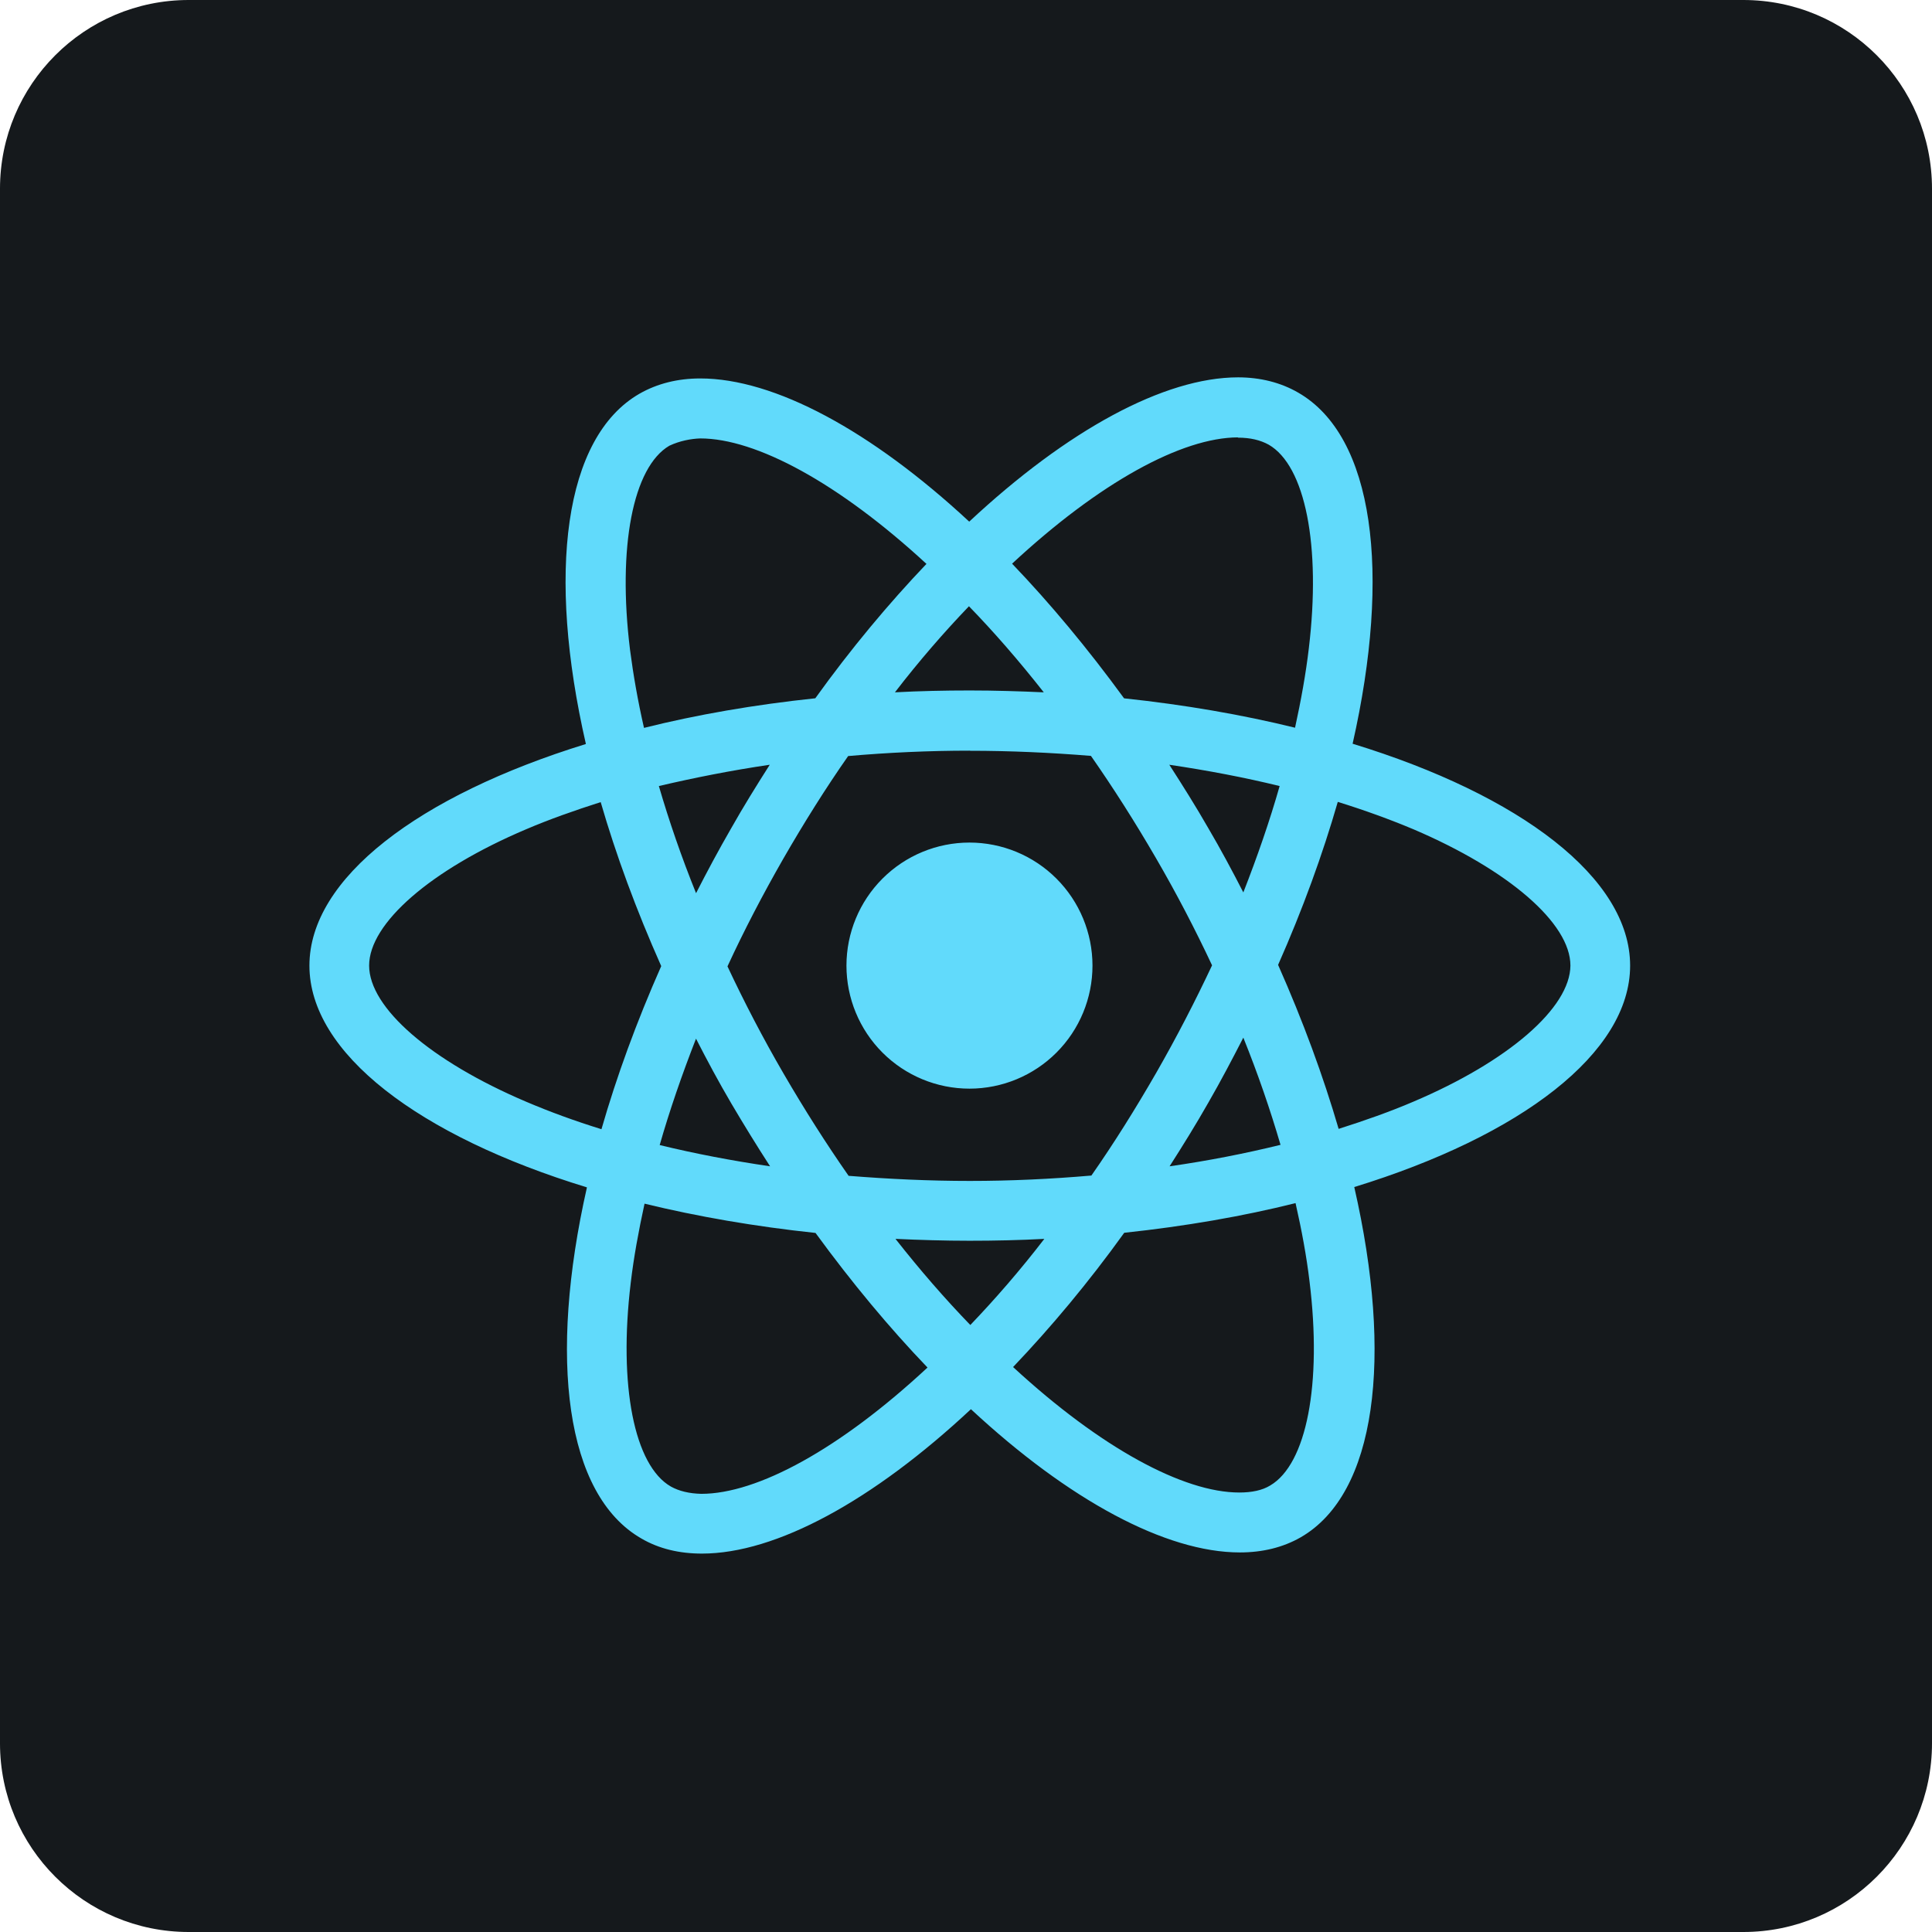
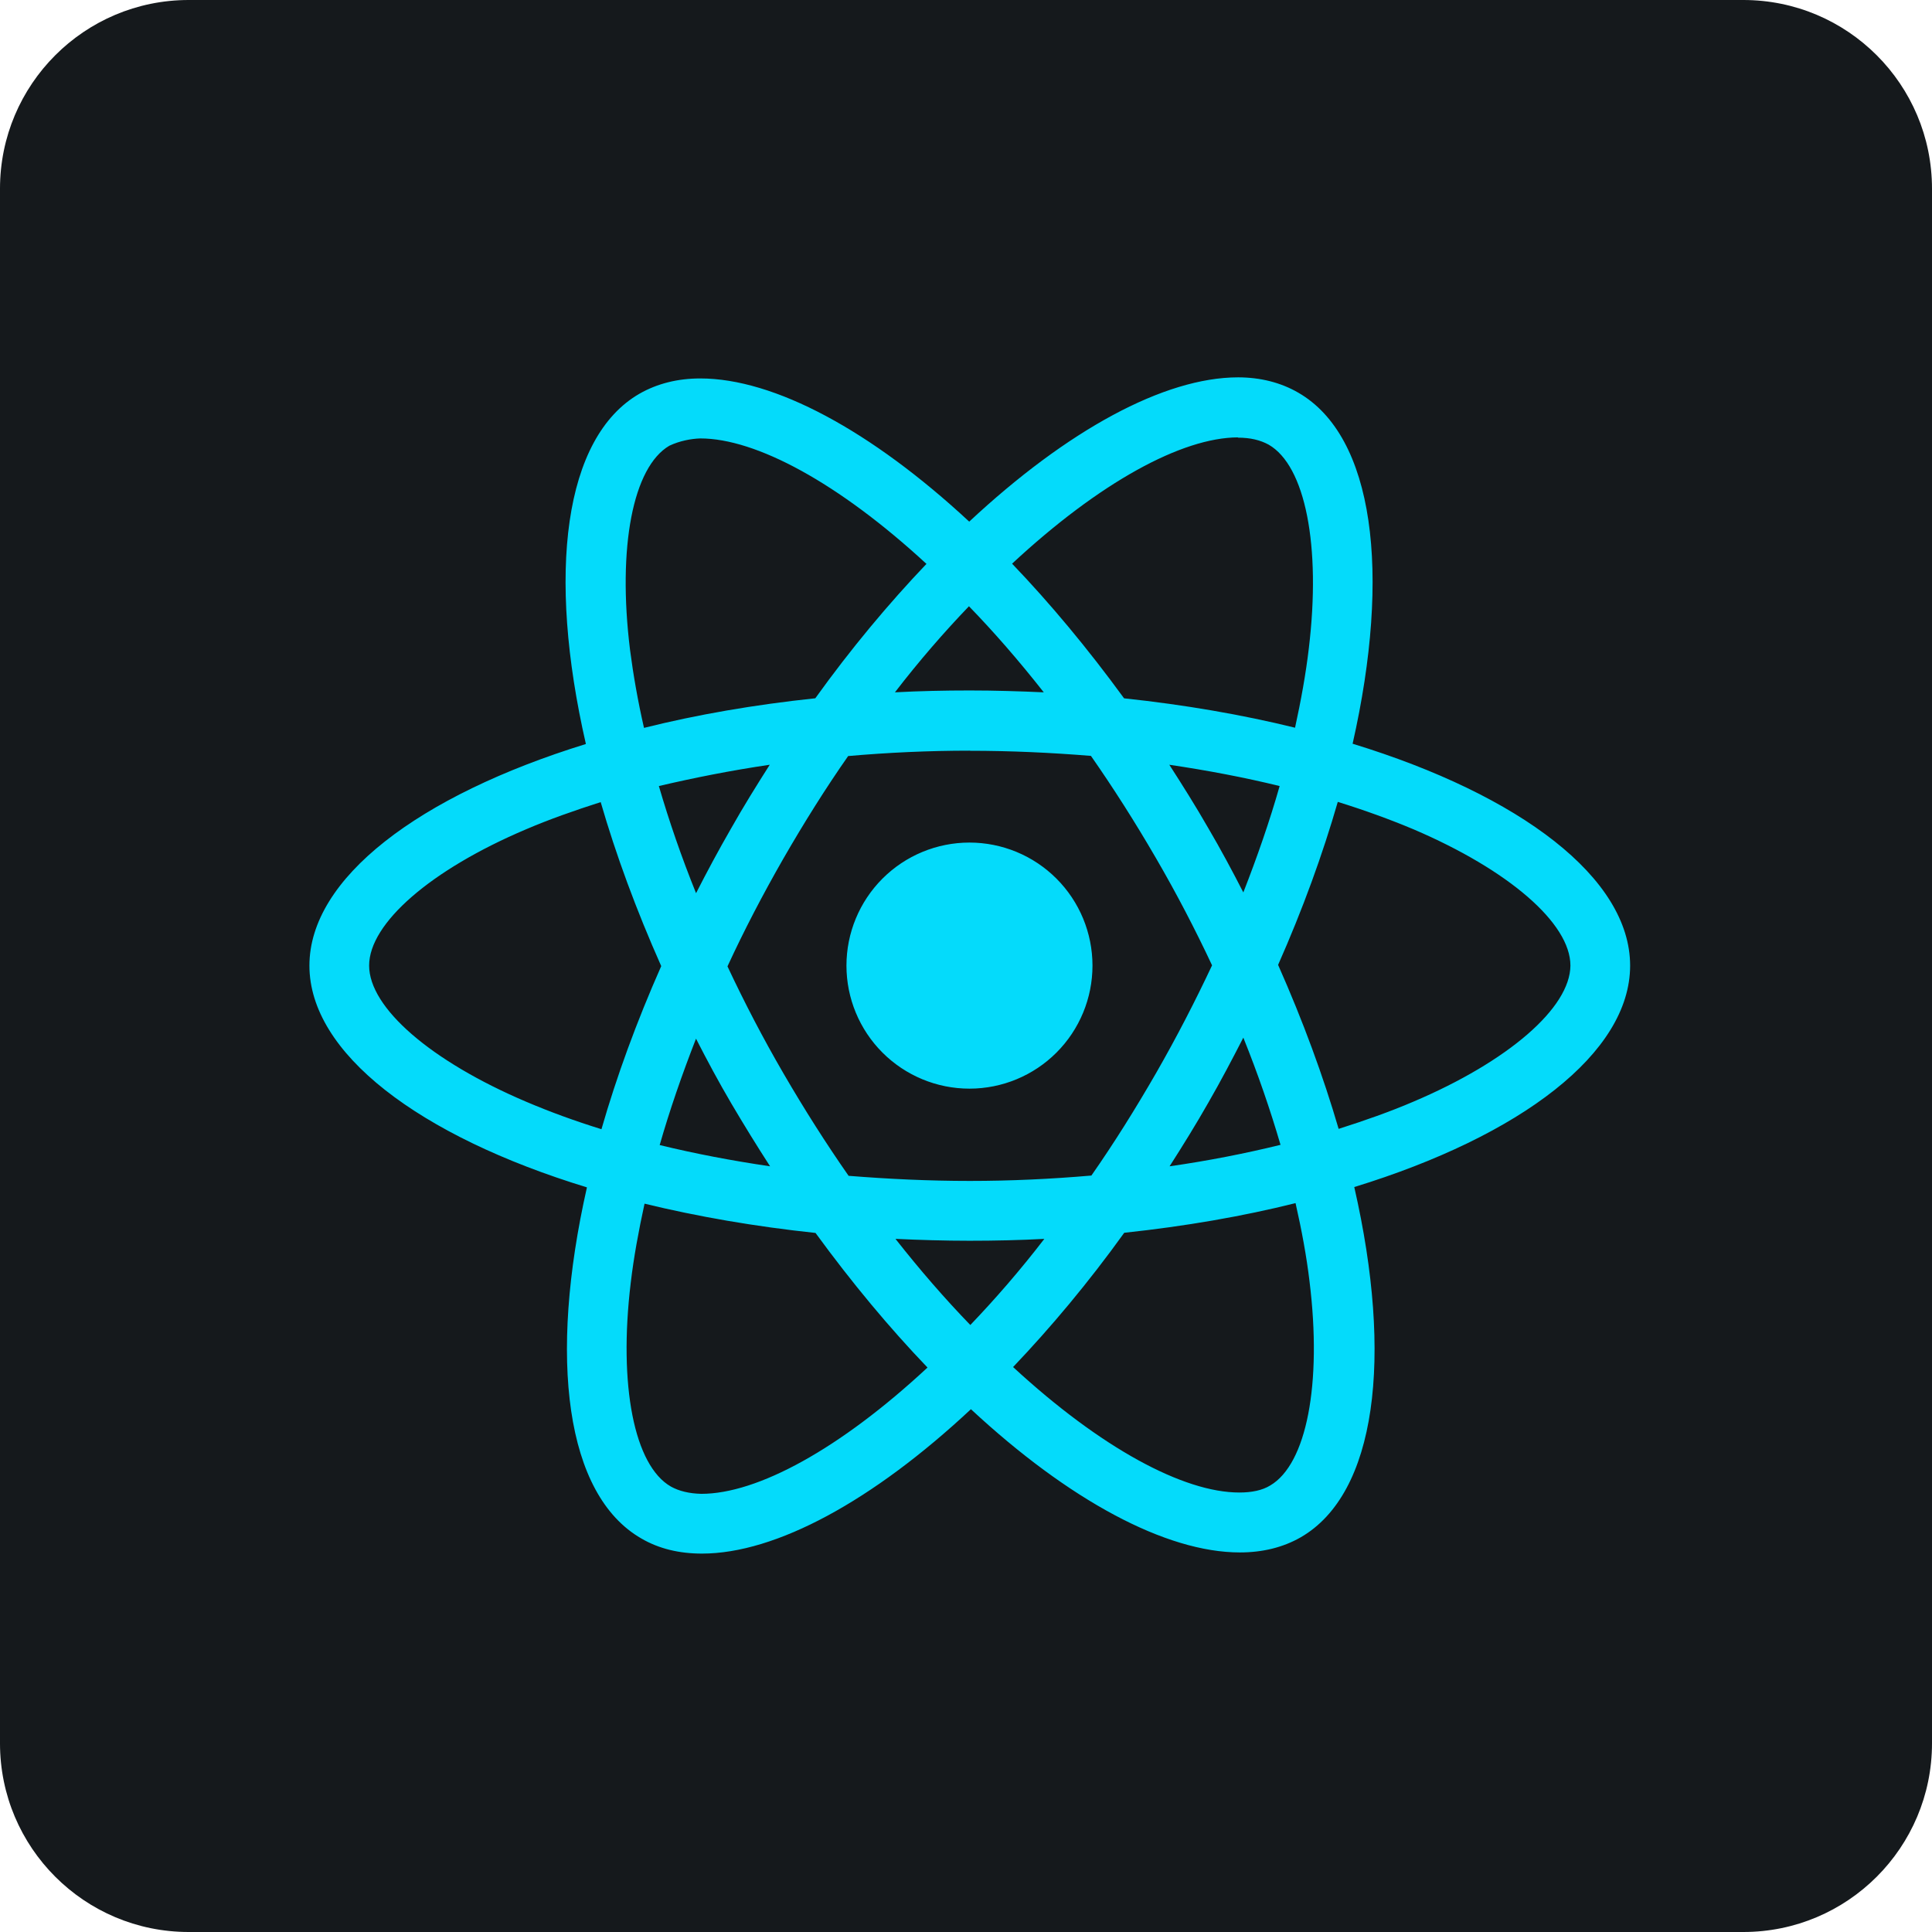
<svg xmlns="http://www.w3.org/2000/svg" width="256" height="256" viewBox="0 0 256 256" fill="none" id="reactjs">
  <style>
#reactjs {
    rect {fill: #15191C}

    @media (prefers-color-scheme: light) {
        rect {fill: #F4F2ED}
    }
}
</style>
  <rect width="256" height="256" rx="25" fill="#15191C" />
-   <path d="M144.76 127.948C144.76 132.271 143.044 136.417 139.988 139.474C136.932 142.532 132.786 144.25 128.464 144.252C124.139 144.252 119.992 142.534 116.935 139.477C113.877 136.419 112.159 132.272 112.159 127.948C112.159 123.625 113.876 119.479 116.932 116.422C119.988 113.364 124.133 111.646 128.456 111.644C132.78 111.644 136.927 113.361 139.985 116.419C143.043 119.477 144.76 123.624 144.76 127.948ZM164.069 50C154.254 50 141.414 57 128.427 69.119C115.448 57.066 102.6 50.146 92.793 50.146C89.803 50.146 87.083 50.824 84.728 52.173C74.702 57.955 72.456 75.973 77.633 98.584C55.438 105.439 41 116.398 41 127.948C41 139.542 55.51 150.53 77.772 157.333C72.638 180.032 74.928 198.079 84.976 203.854C87.309 205.218 90.007 205.859 93.011 205.859C102.819 205.859 115.667 198.859 128.653 186.726C141.632 198.786 154.48 205.706 164.288 205.706C167.277 205.706 169.997 205.05 172.352 203.701C182.371 197.926 184.624 179.908 179.447 157.29C201.562 150.494 216 139.512 216 127.948C216 116.354 201.49 105.366 179.228 98.548C184.361 75.871 182.072 57.809 172.024 52.027C169.705 50.685 167.015 50.007 164.069 50ZM164.032 57.948V57.992C165.673 57.992 166.993 58.312 168.101 58.918C172.957 61.703 175.065 72.298 173.424 85.926C173.03 89.28 172.389 92.817 171.601 96.426C164.601 94.705 156.974 93.385 148.946 92.532C144.133 85.933 139.139 79.94 134.107 74.69C145.716 63.898 156.617 57.977 164.04 57.955L164.032 57.948ZM92.793 58.094C100.172 58.094 111.124 63.985 122.761 74.719C117.759 79.969 112.772 85.926 108.032 92.525C99.96 93.378 92.326 94.698 85.333 96.448C84.517 92.875 83.912 89.419 83.481 86.094C81.804 72.473 83.875 61.885 88.688 59.063C90.073 58.407 91.604 58.13 92.793 58.094ZM128.391 80.333C131.708 83.746 135.026 87.567 138.307 91.737C135.099 91.592 131.818 91.49 128.5 91.49C125.146 91.49 121.828 91.562 118.583 91.737C121.792 87.567 125.109 83.753 128.391 80.333ZM128.5 99.481C133.896 99.481 139.27 99.729 144.556 100.159C147.517 104.403 150.404 108.931 153.182 113.722C155.895 118.389 158.359 123.128 160.605 127.911C158.359 132.687 155.895 137.464 153.219 142.13C150.448 146.943 147.582 151.522 144.615 155.766C139.306 156.225 133.925 156.48 128.5 156.48C123.104 156.48 117.73 156.225 112.444 155.802C109.483 151.558 106.596 147.023 103.818 142.24C101.105 137.573 98.641 132.833 96.395 128.05C98.604 123.259 101.105 118.476 103.781 113.802C106.552 108.99 109.418 104.425 112.385 100.181C117.694 99.715 123.075 99.467 128.5 99.467V99.481ZM101.995 101.333C100.245 104.082 98.495 106.897 96.862 109.792C95.221 112.635 93.69 115.494 92.231 118.352C90.299 113.569 88.658 108.8 87.302 104.155C91.969 103.061 96.891 102.084 101.995 101.333ZM154.932 101.333C160 102.084 164.885 103.01 169.559 104.155C168.247 108.764 166.606 113.503 164.747 118.25C163.289 115.406 161.757 112.541 160.08 109.69C158.44 106.831 156.69 104.046 154.94 101.333H154.932ZM177.267 106.255C180.796 107.349 184.15 108.567 187.293 109.886C199.922 115.282 208.089 122.341 208.089 127.941C208.052 133.541 199.885 140.628 187.256 145.987C184.194 147.3 180.84 148.481 177.376 149.582C175.334 142.597 172.666 135.32 169.355 127.853C172.636 120.437 175.261 113.197 177.267 106.241V106.255ZM79.595 106.284C81.622 113.284 84.298 120.554 87.616 128.014C84.334 135.429 81.695 142.67 79.697 149.626C76.168 148.532 72.814 147.307 69.707 145.98C57.078 140.606 48.911 133.541 48.911 127.941C48.911 122.341 57.078 115.239 69.707 109.886C72.77 108.574 76.124 107.393 79.595 106.284ZM164.747 137.493C166.679 142.283 168.32 147.059 169.676 151.697C165.009 152.842 160.08 153.811 154.976 154.541C156.726 151.806 158.476 148.984 160.117 146.097C161.757 143.253 163.281 140.351 164.747 137.493ZM92.231 137.639C93.69 140.497 95.221 143.348 96.898 146.206C98.575 149.05 100.289 151.835 102.039 154.541C96.971 153.797 92.085 152.864 87.412 151.726C88.724 147.132 90.372 142.378 92.224 137.631L92.231 137.639ZM171.667 159.419C172.483 163.014 173.125 166.477 173.519 169.795C175.196 183.416 173.125 194.003 168.312 196.832C167.241 197.489 165.848 197.766 164.207 197.766C156.828 197.766 145.876 191.881 134.239 181.141C139.241 175.891 144.228 169.941 148.968 163.349C157.04 162.489 164.674 161.169 171.667 159.419ZM85.406 159.492C92.406 161.198 100.033 162.518 108.061 163.371C112.874 169.97 117.869 175.964 122.9 181.206C111.27 192.02 100.354 197.941 92.931 197.941C91.327 197.904 89.971 197.576 88.899 196.978C84.043 194.207 81.935 183.605 83.576 169.977C83.97 166.623 84.619 163.094 85.406 159.492ZM118.656 164.158C121.865 164.304 125.146 164.406 128.464 164.406C131.818 164.406 135.135 164.333 138.38 164.158C135.172 168.329 131.854 172.143 128.573 175.57C125.255 172.143 121.937 168.329 118.656 164.158Z" fill="#61DAFB" />
+   <path d="M144.76 127.948C144.76 132.271 143.044 136.417 139.988 139.474C136.932 142.532 132.786 144.25 128.464 144.252C124.139 144.252 119.992 142.534 116.935 139.477C113.877 136.419 112.159 132.272 112.159 127.948C112.159 123.625 113.876 119.479 116.932 116.422C119.988 113.364 124.133 111.646 128.456 111.644C132.78 111.644 136.927 113.361 139.985 116.419C143.043 119.477 144.76 123.624 144.76 127.948ZM164.069 50C154.254 50 141.414 57 128.427 69.119C115.448 57.066 102.6 50.146 92.793 50.146C89.803 50.146 87.083 50.824 84.728 52.173C74.702 57.955 72.456 75.973 77.633 98.584C55.438 105.439 41 116.398 41 127.948C41 139.542 55.51 150.53 77.772 157.333C72.638 180.032 74.928 198.079 84.976 203.854C87.309 205.218 90.007 205.859 93.011 205.859C102.819 205.859 115.667 198.859 128.653 186.726C141.632 198.786 154.48 205.706 164.288 205.706C167.277 205.706 169.997 205.05 172.352 203.701C182.371 197.926 184.624 179.908 179.447 157.29C201.562 150.494 216 139.512 216 127.948C216 116.354 201.49 105.366 179.228 98.548C184.361 75.871 182.072 57.809 172.024 52.027C169.705 50.685 167.015 50.007 164.069 50ZM164.032 57.948V57.992C165.673 57.992 166.993 58.312 168.101 58.918C172.957 61.703 175.065 72.298 173.424 85.926C173.03 89.28 172.389 92.817 171.601 96.426C164.601 94.705 156.974 93.385 148.946 92.532C144.133 85.933 139.139 79.94 134.107 74.69C145.716 63.898 156.617 57.977 164.04 57.955L164.032 57.948ZM92.793 58.094C100.172 58.094 111.124 63.985 122.761 74.719C117.759 79.969 112.772 85.926 108.032 92.525C99.96 93.378 92.326 94.698 85.333 96.448C84.517 92.875 83.912 89.419 83.481 86.094C81.804 72.473 83.875 61.885 88.688 59.063C90.073 58.407 91.604 58.13 92.793 58.094ZM128.391 80.333C131.708 83.746 135.026 87.567 138.307 91.737C135.099 91.592 131.818 91.49 128.5 91.49C125.146 91.49 121.828 91.562 118.583 91.737C121.792 87.567 125.109 83.753 128.391 80.333ZM128.5 99.481C133.896 99.481 139.27 99.729 144.556 100.159C147.517 104.403 150.404 108.931 153.182 113.722C155.895 118.389 158.359 123.128 160.605 127.911C158.359 132.687 155.895 137.464 153.219 142.13C150.448 146.943 147.582 151.522 144.615 155.766C139.306 156.225 133.925 156.48 128.5 156.48C123.104 156.48 117.73 156.225 112.444 155.802C109.483 151.558 106.596 147.023 103.818 142.24C101.105 137.573 98.641 132.833 96.395 128.05C98.604 123.259 101.105 118.476 103.781 113.802C106.552 108.99 109.418 104.425 112.385 100.181C117.694 99.715 123.075 99.467 128.5 99.467V99.481ZM101.995 101.333C100.245 104.082 98.495 106.897 96.862 109.792C95.221 112.635 93.69 115.494 92.231 118.352C90.299 113.569 88.658 108.8 87.302 104.155C91.969 103.061 96.891 102.084 101.995 101.333ZM154.932 101.333C160 102.084 164.885 103.01 169.559 104.155C168.247 108.764 166.606 113.503 164.747 118.25C163.289 115.406 161.757 112.541 160.08 109.69C158.44 106.831 156.69 104.046 154.94 101.333H154.932ZM177.267 106.255C180.796 107.349 184.15 108.567 187.293 109.886C199.922 115.282 208.089 122.341 208.089 127.941C208.052 133.541 199.885 140.628 187.256 145.987C184.194 147.3 180.84 148.481 177.376 149.582C175.334 142.597 172.666 135.32 169.355 127.853C172.636 120.437 175.261 113.197 177.267 106.241V106.255ZM79.595 106.284C81.622 113.284 84.298 120.554 87.616 128.014C84.334 135.429 81.695 142.67 79.697 149.626C76.168 148.532 72.814 147.307 69.707 145.98C57.078 140.606 48.911 133.541 48.911 127.941C48.911 122.341 57.078 115.239 69.707 109.886C72.77 108.574 76.124 107.393 79.595 106.284ZM164.747 137.493C166.679 142.283 168.32 147.059 169.676 151.697C165.009 152.842 160.08 153.811 154.976 154.541C156.726 151.806 158.476 148.984 160.117 146.097C161.757 143.253 163.281 140.351 164.747 137.493ZM92.231 137.639C93.69 140.497 95.221 143.348 96.898 146.206C98.575 149.05 100.289 151.835 102.039 154.541C96.971 153.797 92.085 152.864 87.412 151.726C88.724 147.132 90.372 142.378 92.224 137.631L92.231 137.639ZM171.667 159.419C172.483 163.014 173.125 166.477 173.519 169.795C175.196 183.416 173.125 194.003 168.312 196.832C167.241 197.489 165.848 197.766 164.207 197.766C156.828 197.766 145.876 191.881 134.239 181.141C139.241 175.891 144.228 169.941 148.968 163.349C157.04 162.489 164.674 161.169 171.667 159.419ZM85.406 159.492C92.406 161.198 100.033 162.518 108.061 163.371C112.874 169.97 117.869 175.964 122.9 181.206C111.27 192.02 100.354 197.941 92.931 197.941C91.327 197.904 89.971 197.576 88.899 196.978C84.043 194.207 81.935 183.605 83.576 169.977C83.97 166.623 84.619 163.094 85.406 159.492ZM118.656 164.158C121.865 164.304 125.146 164.406 128.464 164.406C131.818 164.406 135.135 164.333 138.38 164.158C135.172 168.329 131.854 172.143 128.573 175.57C125.255 172.143 121.937 168.329 118.656 164.158Z" fill="#04DBFB" />
</svg>
